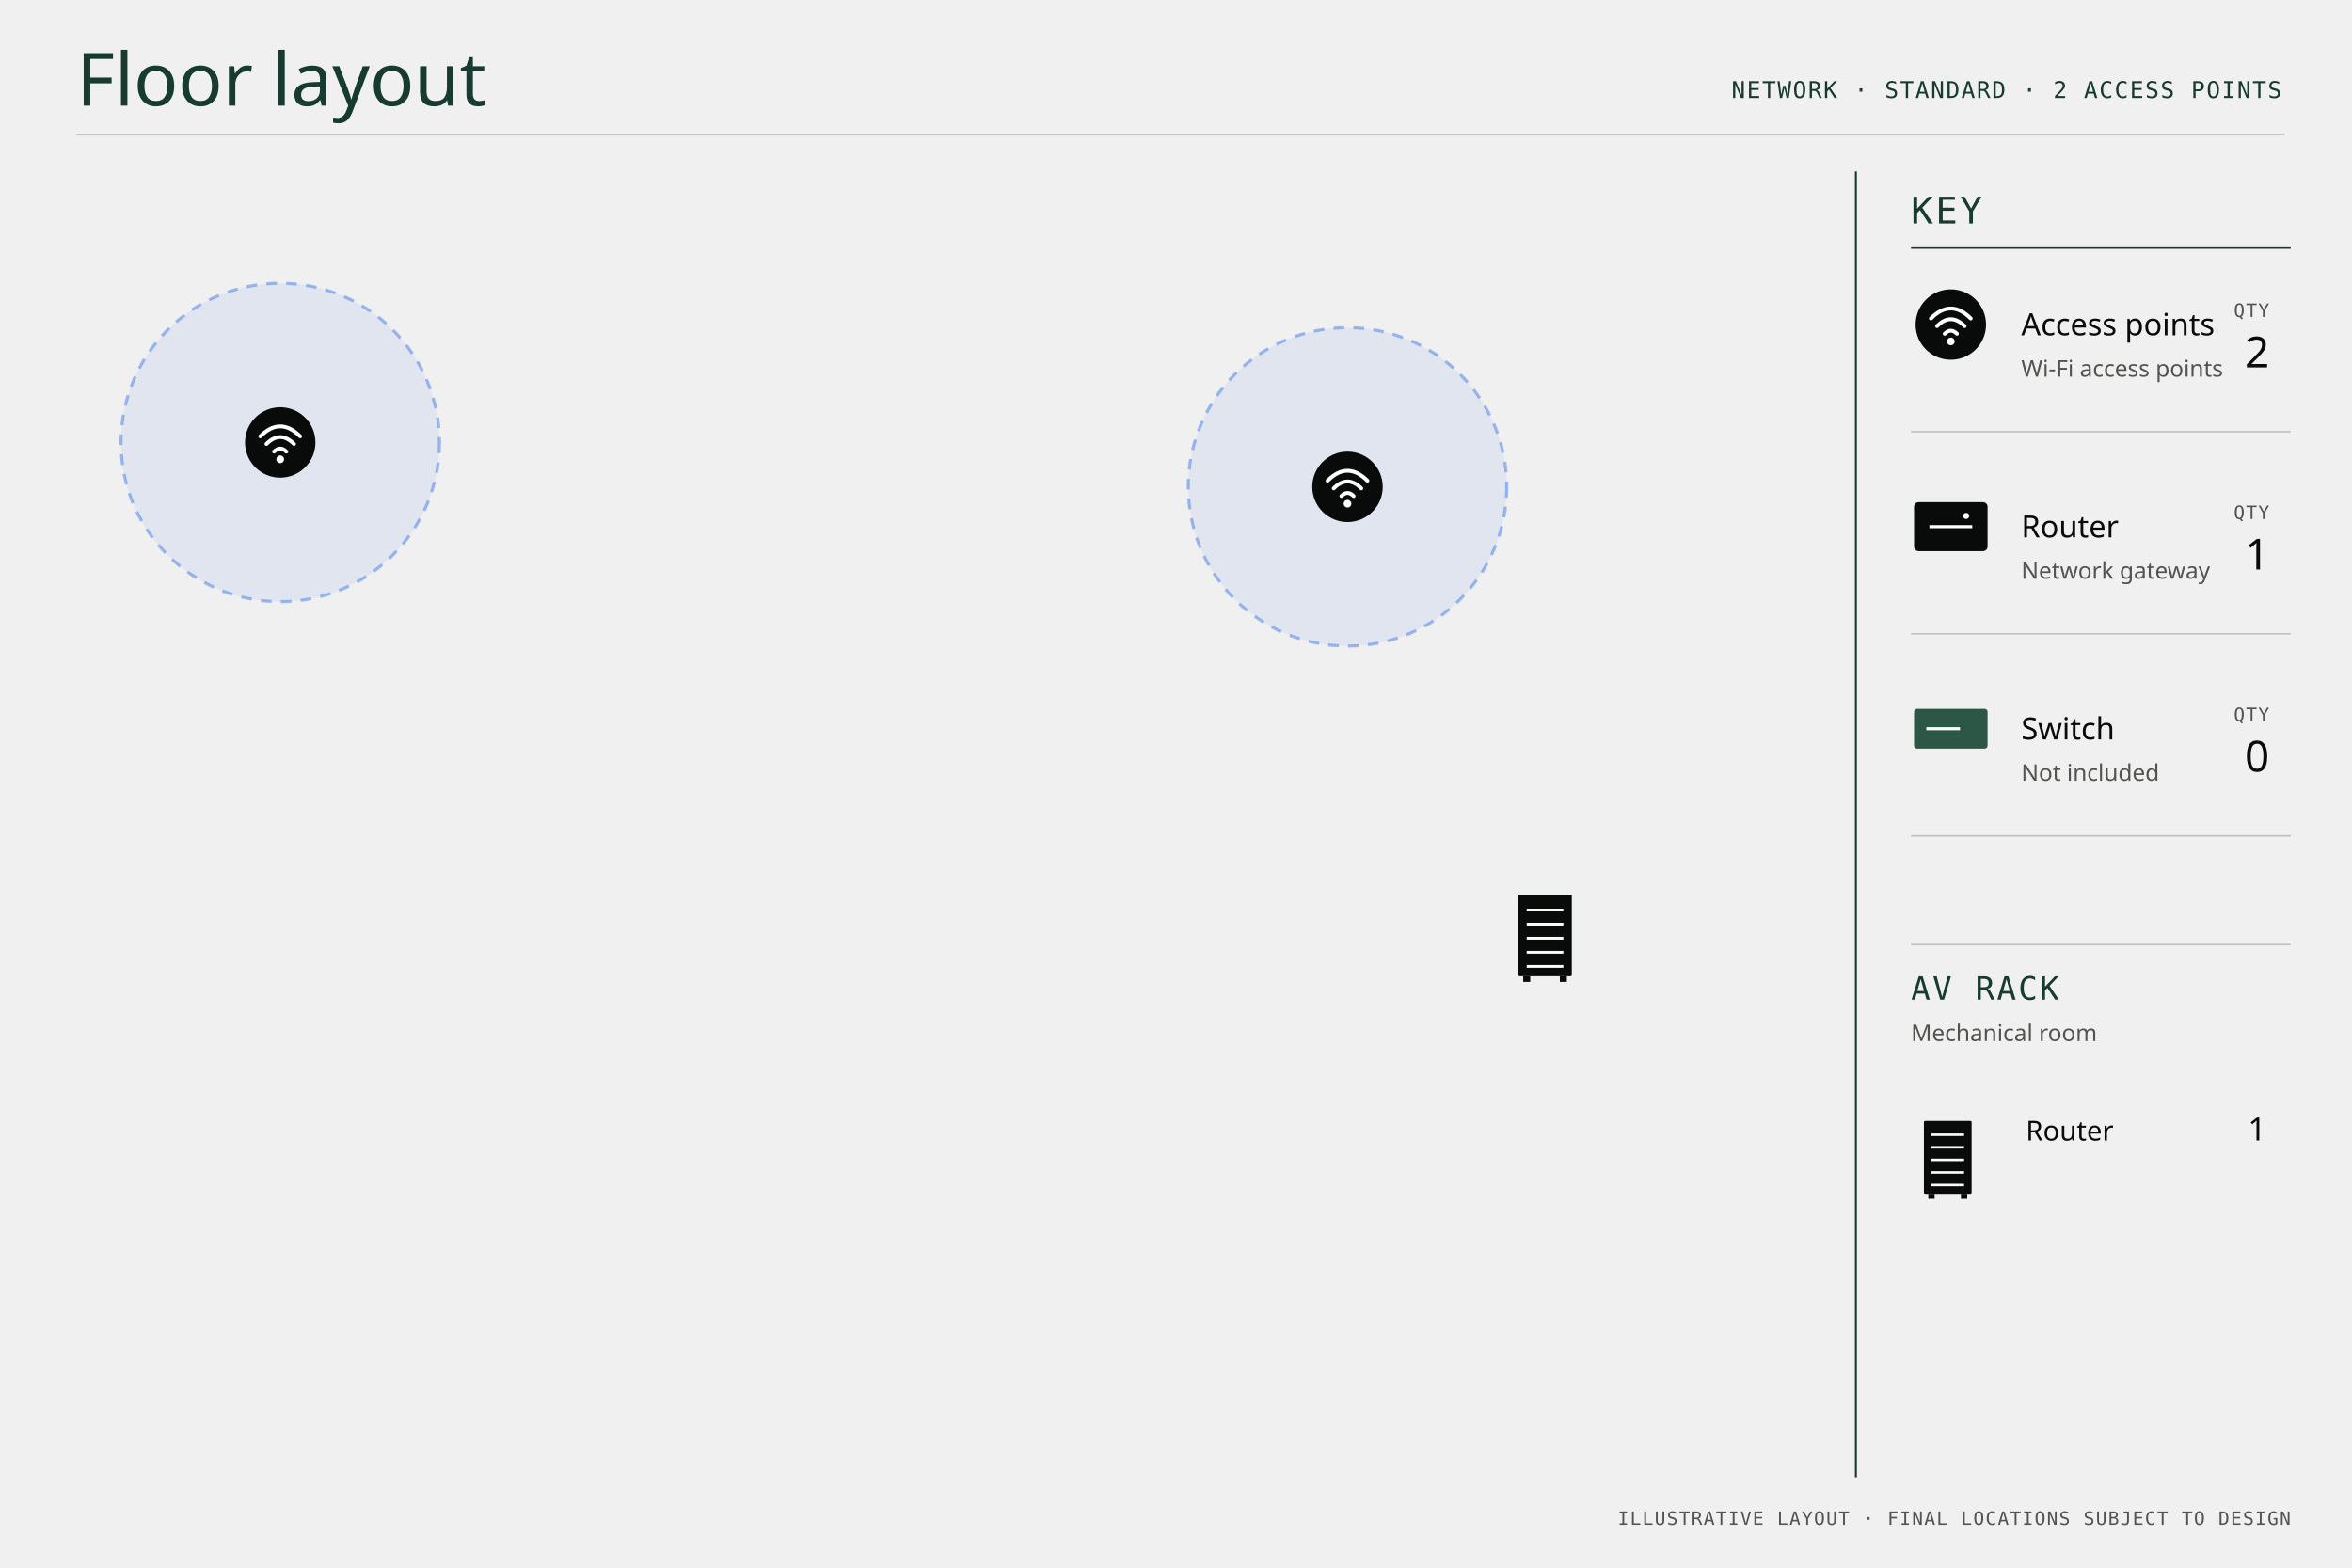
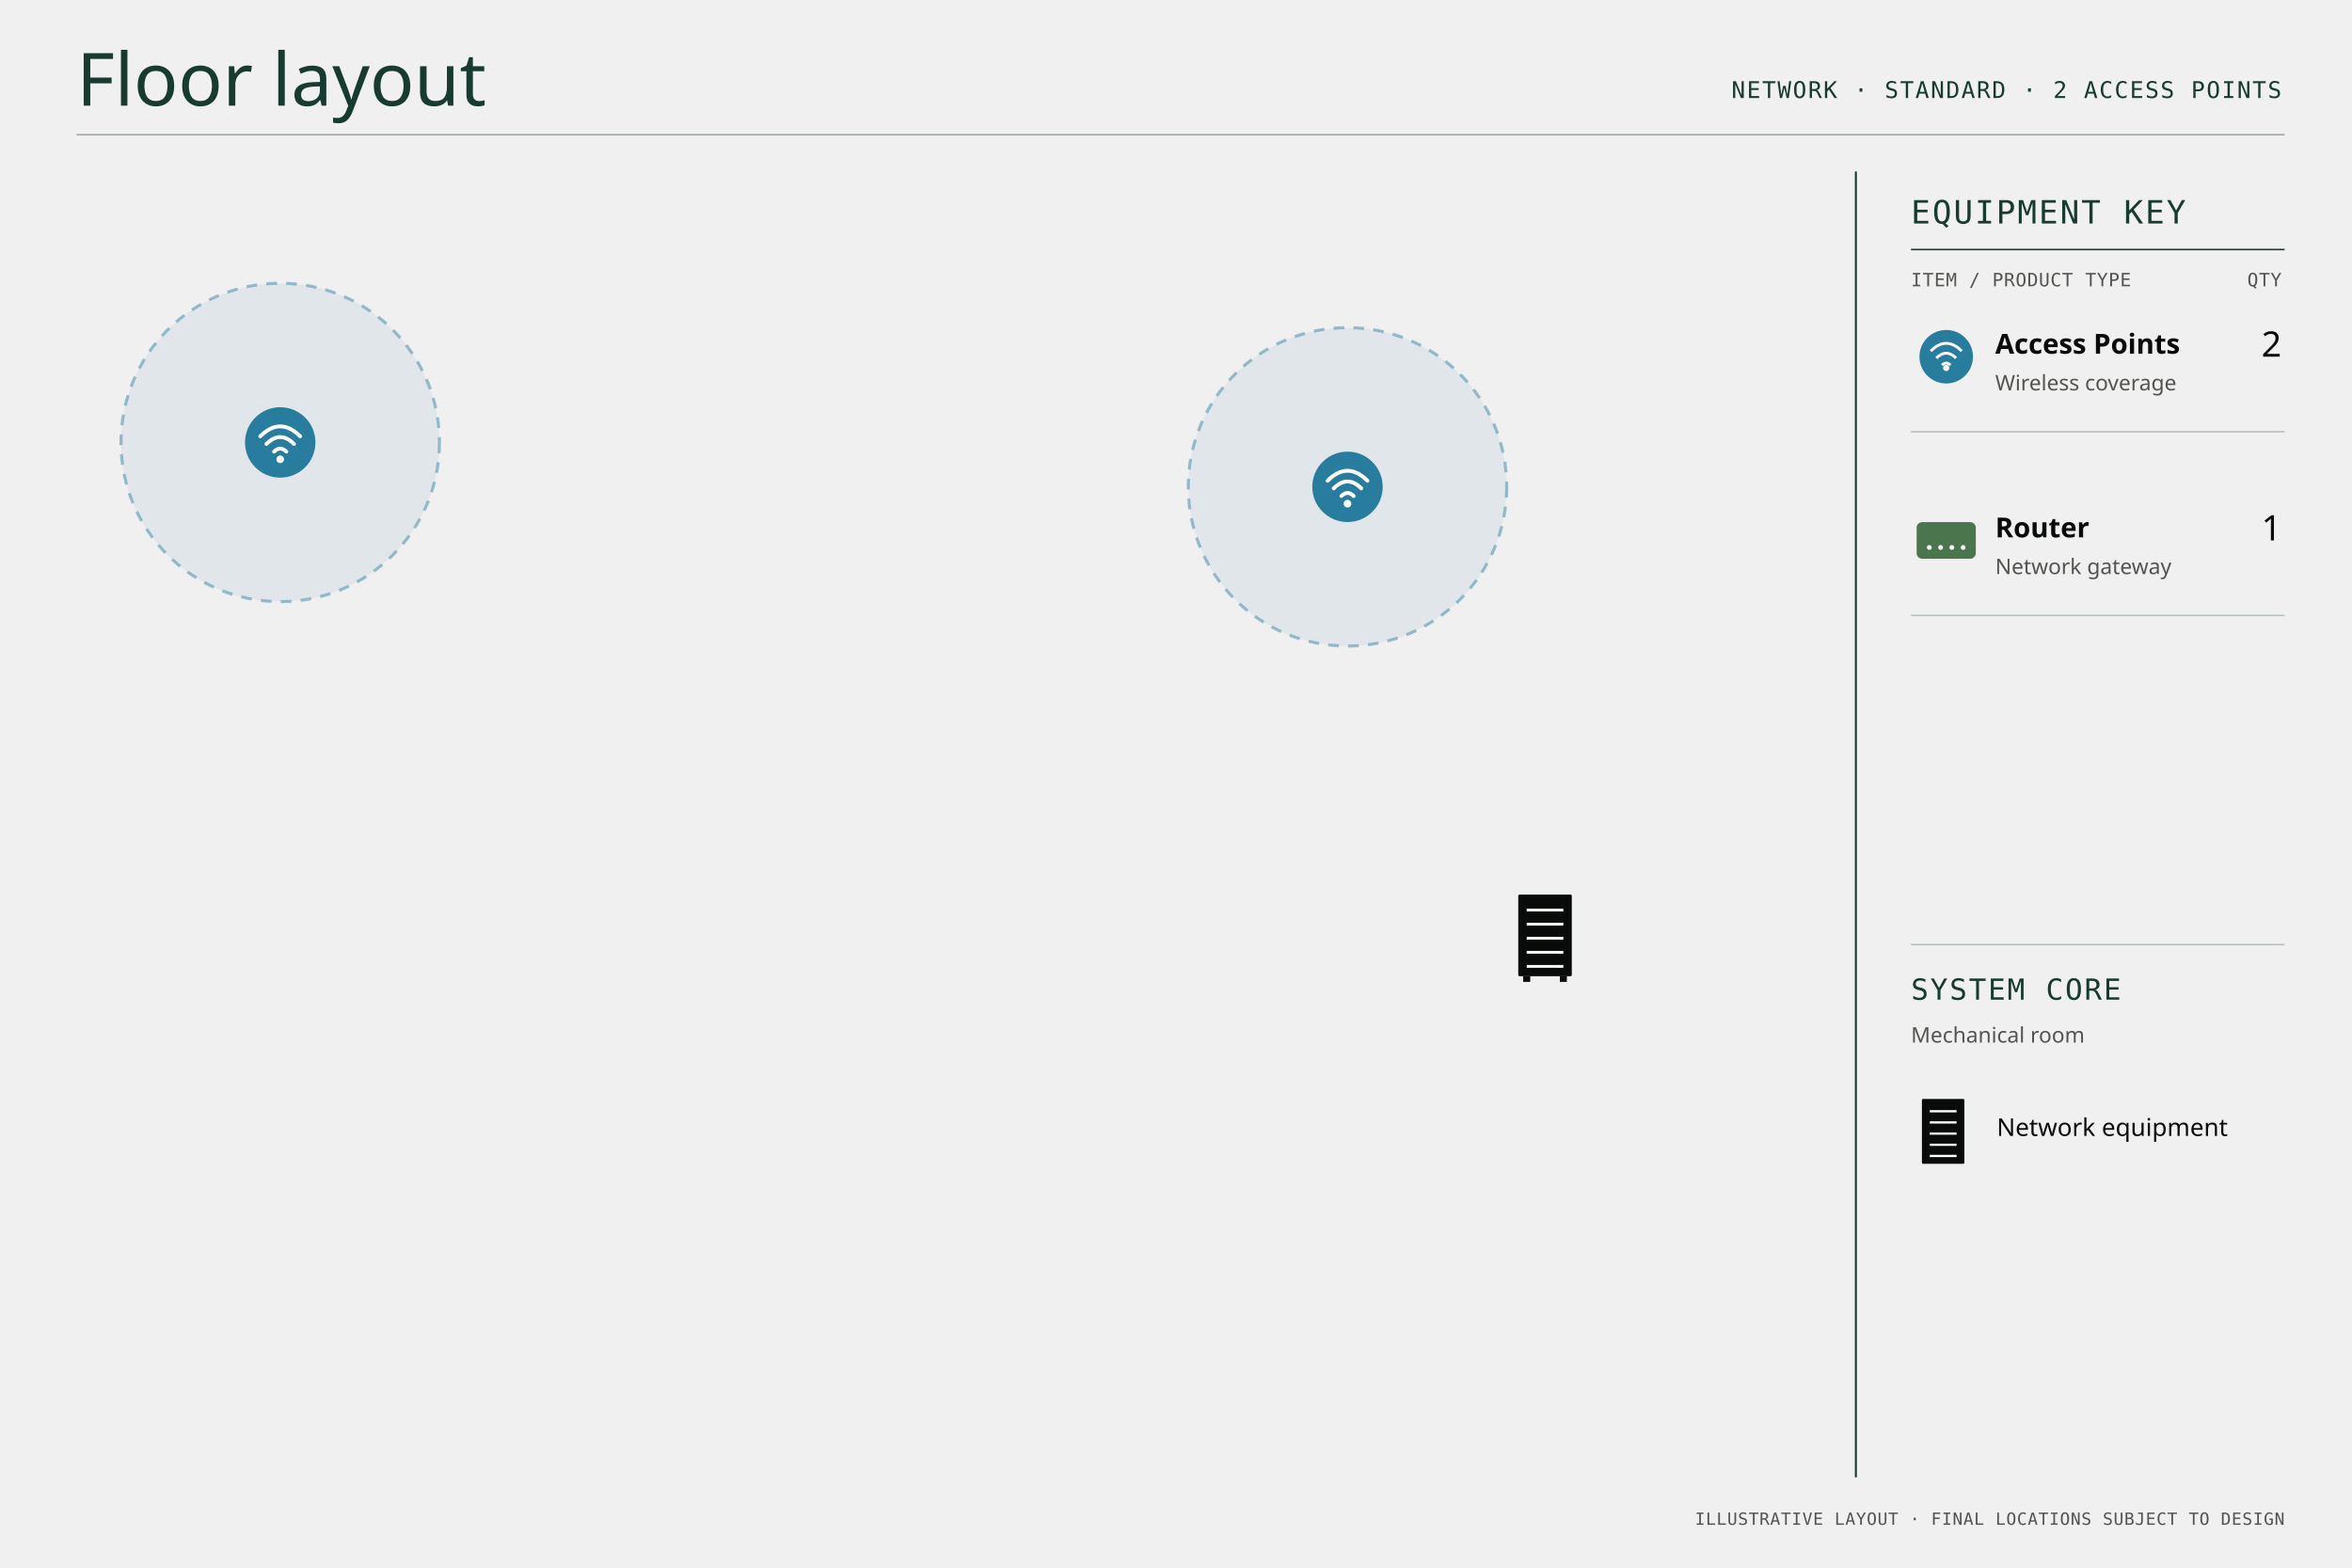
<svg xmlns="http://www.w3.org/2000/svg" viewBox="0 0 1536 1024" width="1536" height="1024" role="img" aria-label="Network Standard floor layout and equipment key">
  <text x="50" y="69" fill="#183B31" font-family="Schibsted Grotesk,sans-serif" font-size="48">Floor layout</text>
  <text x="1490" y="64" fill="#183B31" font-family="IBM Plex Mono,monospace" font-size="15" letter-spacing=".065em" text-anchor="end">NETWORK · STANDARD · 2 ACCESS POINTS</text>
  <line x1="50" y1="88" x2="1492" y2="88" stroke="#9DA7A3" stroke-width="1" />
-   <circle cx="880" cy="318" r="104" fill="#2F6FEB" fill-opacity=".08" stroke="#2F6FEB" stroke-opacity=".45" stroke-width="2" stroke-dasharray="7 6" />
+   <circle cx="880" cy="318" r="104" fill="#287C9E" fill-opacity=".08" stroke="#287C9E" stroke-opacity=".45" stroke-width="2" stroke-dasharray="7 6" />
  <g transform="translate(880,318)">
-     <circle r="23" fill="#090B0A" />
+     <circle r="23" fill="#287C9E" />
    <path d="M-13 -4q13 -13 26 0M-9 1q9 -9 18 0M-4 6q4 -4 8 0" fill="none" stroke="white" stroke-width="2.5" stroke-linecap="round" />
    <circle cy="11" r="2.5" fill="white" />
  </g>
-   <circle cx="183" cy="289" r="104" fill="#2F6FEB" fill-opacity=".08" stroke="#2F6FEB" stroke-opacity=".45" stroke-width="2" stroke-dasharray="7 6" />
+   <circle cx="183" cy="289" r="104" fill="#287C9E" fill-opacity=".08" stroke="#287C9E" stroke-opacity=".45" stroke-width="2" stroke-dasharray="7 6" />
  <g transform="translate(183,289)">
-     <circle r="23" fill="#090B0A" />
+     <circle r="23" fill="#287C9E" />
    <path d="M-13 -4q13 -13 26 0M-9 1q9 -9 18 0M-4 6q4 -4 8 0" fill="none" stroke="white" stroke-width="2.5" stroke-linecap="round" />
    <circle cy="11" r="2.5" fill="white" />
  </g>
  <g transform="translate(1009,611) scale(0.92)">
    <rect x="-19" y="-29" width="38" height="58" rx="1" fill="#090B0A" />
    <path d="M-13 -18h26M-13 -8h26M-13 2h26M-13 12h26M-13 22h26" stroke="#FAFBF7" stroke-width="2" />
    <path d="M-13 29v4m26 -4v4" stroke="#090B0A" stroke-width="5" />
  </g>
  <line x1="1212" y1="112" x2="1212" y2="965" stroke="#183B31" stroke-width="1.3" />
-   <text x="1248" y="146" fill="#183B31" font-family="IBM Plex Mono,monospace" font-size="24" letter-spacing=".065em">KEY</text>
-   <line x1="1248" y1="162" x2="1496" y2="162" stroke="#183B31" stroke-width="1" />
-   <g>
-     <g transform="translate(1274,212)">
-       <circle r="23" fill="#090B0A" />
-       <path d="M-13 -4q13 -13 26 0M-9 1q9 -9 18 0M-4 6q4 -4 8 0" fill="none" stroke="white" stroke-width="2.5" stroke-linecap="round" />
-       <circle cy="11" r="2.5" fill="white" />
-     </g>
-     <text x="1320" y="219" fill="#090B0A" font-family="Instrument Sans,sans-serif" font-size="20">Access points</text>
-     <text x="1320" y="246" fill="#51544F" font-family="Instrument Sans,sans-serif" font-size="15">Wi-Fi access points</text>
-     <text x="1482" y="207" fill="#51544F" font-family="IBM Plex Mono,monospace" font-size="12" letter-spacing=".065em" text-anchor="end">QTY</text>
-     <text x="1482" y="240" fill="#090B0A" font-family="Instrument Sans,sans-serif" font-size="28" text-anchor="end">2</text>
-     <line x1="1248" y1="282" x2="1496" y2="282" stroke="#BBC2BE" stroke-width="1" />
+   <text x="1248" y="146" fill="#183B31" font-family="IBM Plex Mono,monospace" font-size="21" letter-spacing=".06em">EQUIPMENT KEY</text>
+   <line x1="1248" y1="163" x2="1492" y2="163" stroke="#183B31" stroke-width="1" />
+   <text x="1248" y="187" fill="#51544F" font-family="IBM Plex Mono,monospace" font-size="12" letter-spacing=".03em">ITEM / PRODUCT TYPE</text>
+   <text x="1490" y="187" fill="#51544F" font-family="IBM Plex Mono,monospace" font-size="12" letter-spacing=".03em" text-anchor="end">QTY</text>
+   <g transform="translate(1271,233) scale(0.92)">
+     <circle r="19" fill="#287C9E" />
+     <path d="M-11 -4q11 -11 22 0M-7 1q7 -7 14 0M-3 6q3 -3 6 0" fill="none" stroke="white" stroke-width="2" />
+     <circle cy="8" r="2.2" fill="white" />
  </g>
-   <g>
-     <g transform="translate(1274,344)">
-       <rect x="-24" y="-16" width="48" height="32" rx="3" fill="#090B0A" />
-       <path d="M-14 0h28" stroke="white" stroke-width="2" />
-       <circle cx="10" cy="-7" r="2" fill="white" />
-     </g>
-     <text x="1320" y="351" fill="#090B0A" font-family="Instrument Sans,sans-serif" font-size="20">Router</text>
-     <text x="1320" y="378" fill="#51544F" font-family="Instrument Sans,sans-serif" font-size="15">Network gateway</text>
-     <text x="1482" y="339" fill="#51544F" font-family="IBM Plex Mono,monospace" font-size="12" letter-spacing=".065em" text-anchor="end">QTY</text>
-     <text x="1482" y="372" fill="#090B0A" font-family="Instrument Sans,sans-serif" font-size="28" text-anchor="end">1</text>
-     <line x1="1248" y1="414" x2="1496" y2="414" stroke="#BBC2BE" stroke-width="1" />
+   <text x="1303" y="231" fill="#090B0A" font-family="Instrument Sans,sans-serif" font-size="18" font-weight="600">Access Points</text>
+   <text x="1303" y="255" fill="#51544F" font-family="Instrument Sans,sans-serif" font-size="14">Wireless coverage</text>
+   <text x="1490" y="233" fill="#090B0A" font-family="Instrument Sans,sans-serif" font-size="23" text-anchor="end">2</text>
+   <line x1="1248" y1="282" x2="1492" y2="282" stroke="#B8C1BC" stroke-width="1" />
+   <g transform="translate(1271,353) scale(0.92)">
+     <rect x="-21" y="-13" width="42" height="26" rx="4" fill="#4B754D" />
+     <circle cx="-12" cy="5" r="1.7" fill="white" />
+     <circle cx="-4" cy="5" r="1.7" fill="white" />
+     <circle cx="4" cy="5" r="1.7" fill="white" />
+     <circle cx="12" cy="5" r="1.7" fill="white" />
  </g>
-   <g>
-     <g transform="translate(1274,476)">
-       <rect x="-24" y="-13" width="48" height="26" rx="2" fill="#2C5646" />
-       <path d="M-16 0h22" stroke="white" stroke-width="2" />
-     </g>
-     <text x="1320" y="483" fill="#090B0A" font-family="Instrument Sans,sans-serif" font-size="20">Switch</text>
-     <text x="1320" y="510" fill="#51544F" font-family="Instrument Sans,sans-serif" font-size="15">Not included</text>
-     <text x="1482" y="471" fill="#51544F" font-family="IBM Plex Mono,monospace" font-size="12" letter-spacing=".065em" text-anchor="end">QTY</text>
-     <text x="1482" y="504" fill="#090B0A" font-family="Instrument Sans,sans-serif" font-size="28" text-anchor="end">0</text>
-     <line x1="1248" y1="546" x2="1496" y2="546" stroke="#BBC2BE" stroke-width="1" />
+   <text x="1303" y="351" fill="#090B0A" font-family="Instrument Sans,sans-serif" font-size="18" font-weight="600">Router</text>
+   <text x="1303" y="375" fill="#51544F" font-family="Instrument Sans,sans-serif" font-size="14">Network gateway</text>
+   <text x="1490" y="353" fill="#090B0A" font-family="Instrument Sans,sans-serif" font-size="23" text-anchor="end">1</text>
+   <line x1="1248" y1="402" x2="1492" y2="402" stroke="#B8C1BC" stroke-width="1" />
+   <line x1="1248" y1="617" x2="1492" y2="617" stroke="#B8C1BC" stroke-width="1" />
+   <text x="1248" y="653" fill="#183B31" font-family="IBM Plex Mono,monospace" font-size="19" letter-spacing=".06em">SYSTEM CORE</text>
+   <text x="1248" y="681" fill="#51544F" font-family="Instrument Sans,sans-serif" font-size="14">Mechanical room</text>
+   <g transform="translate(1269,739) scale(.73)">
+     <rect x="-19" y="-29" width="38" height="58" rx="1" fill="#090B0A" />
+     <line x1="-12" y1="-18" x2="12" y2="-18" stroke="white" stroke-width="2" />
+     <line x1="-12" y1="-8" x2="12" y2="-8" stroke="white" stroke-width="2" />
+     <line x1="-12" y1="2" x2="12" y2="2" stroke="white" stroke-width="2" />
+     <line x1="-12" y1="12" x2="12" y2="12" stroke="white" stroke-width="2" />
+     <line x1="-12" y1="22" x2="12" y2="22" stroke="white" stroke-width="2" />
  </g>
-   <line x1="1248" y1="617" x2="1496" y2="617" stroke="#BBC2BE" stroke-width="1" />
-   <text x="1248" y="653" fill="#183B31" font-family="IBM Plex Mono,monospace" font-size="21" letter-spacing=".065em">AV RACK</text>
-   <text x="1248" y="680" fill="#51544F" font-family="Instrument Sans,sans-serif" font-size="15">Mechanical room</text>
-   <g transform="translate(1272,756) scale(0.82)">
-     <rect x="-19" y="-29" width="38" height="58" rx="1" fill="#090B0A" />
-     <path d="M-13 -18h26M-13 -8h26M-13 2h26M-13 12h26M-13 22h26" stroke="#FAFBF7" stroke-width="2" />
-     <path d="M-13 29v4m26 -4v4" stroke="#090B0A" stroke-width="5" />
-   </g>
-   <text x="1323" y="745" fill="#090B0A" font-family="Instrument Sans,sans-serif" font-size="18">Router</text>
-   <text x="1480" y="745" fill="#090B0A" font-family="Instrument Sans,sans-serif" font-size="21" text-anchor="end">1</text>
-   <text x="1496" y="996" fill="#51544F" font-family="IBM Plex Mono,monospace" font-size="12" letter-spacing=".065em" text-anchor="end">ILLUSTRATIVE LAYOUT · FINAL LOCATIONS SUBJECT TO DESIGN</text>
+   <text x="1304" y="742" fill="#090B0A" font-family="Instrument Sans,sans-serif" font-size="16">Network equipment</text>
+   <text x="1492" y="996" fill="#51544F" font-family="IBM Plex Mono,monospace" font-size="11" letter-spacing=".035em" text-anchor="end">ILLUSTRATIVE LAYOUT · FINAL LOCATIONS SUBJECT TO DESIGN</text>
</svg>
